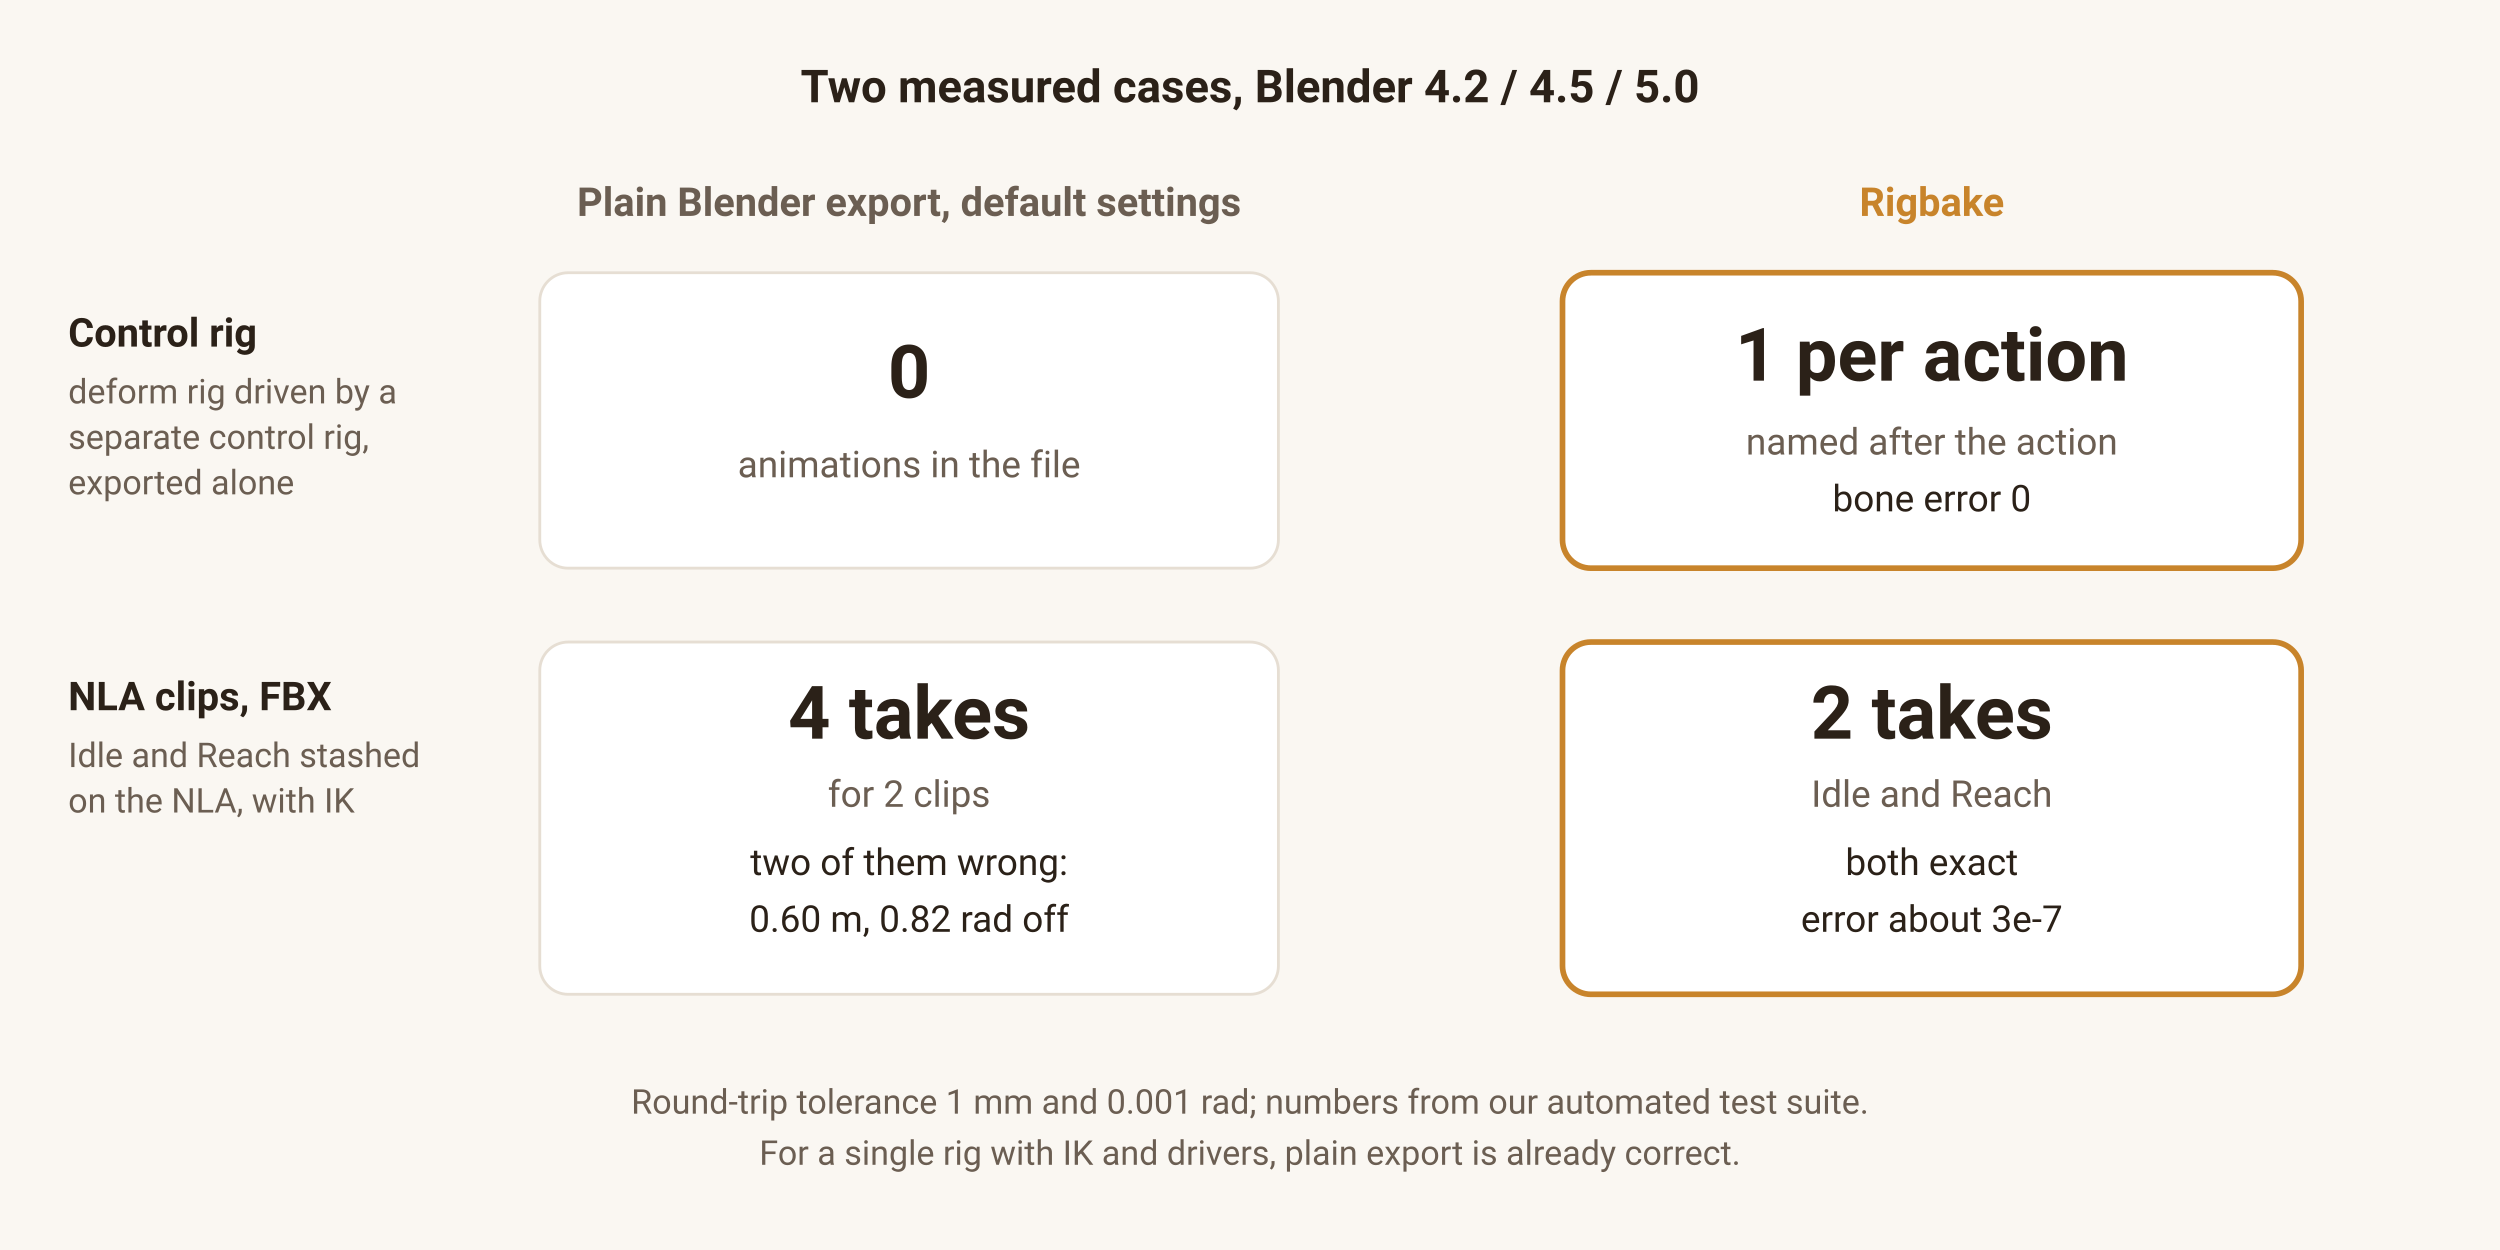
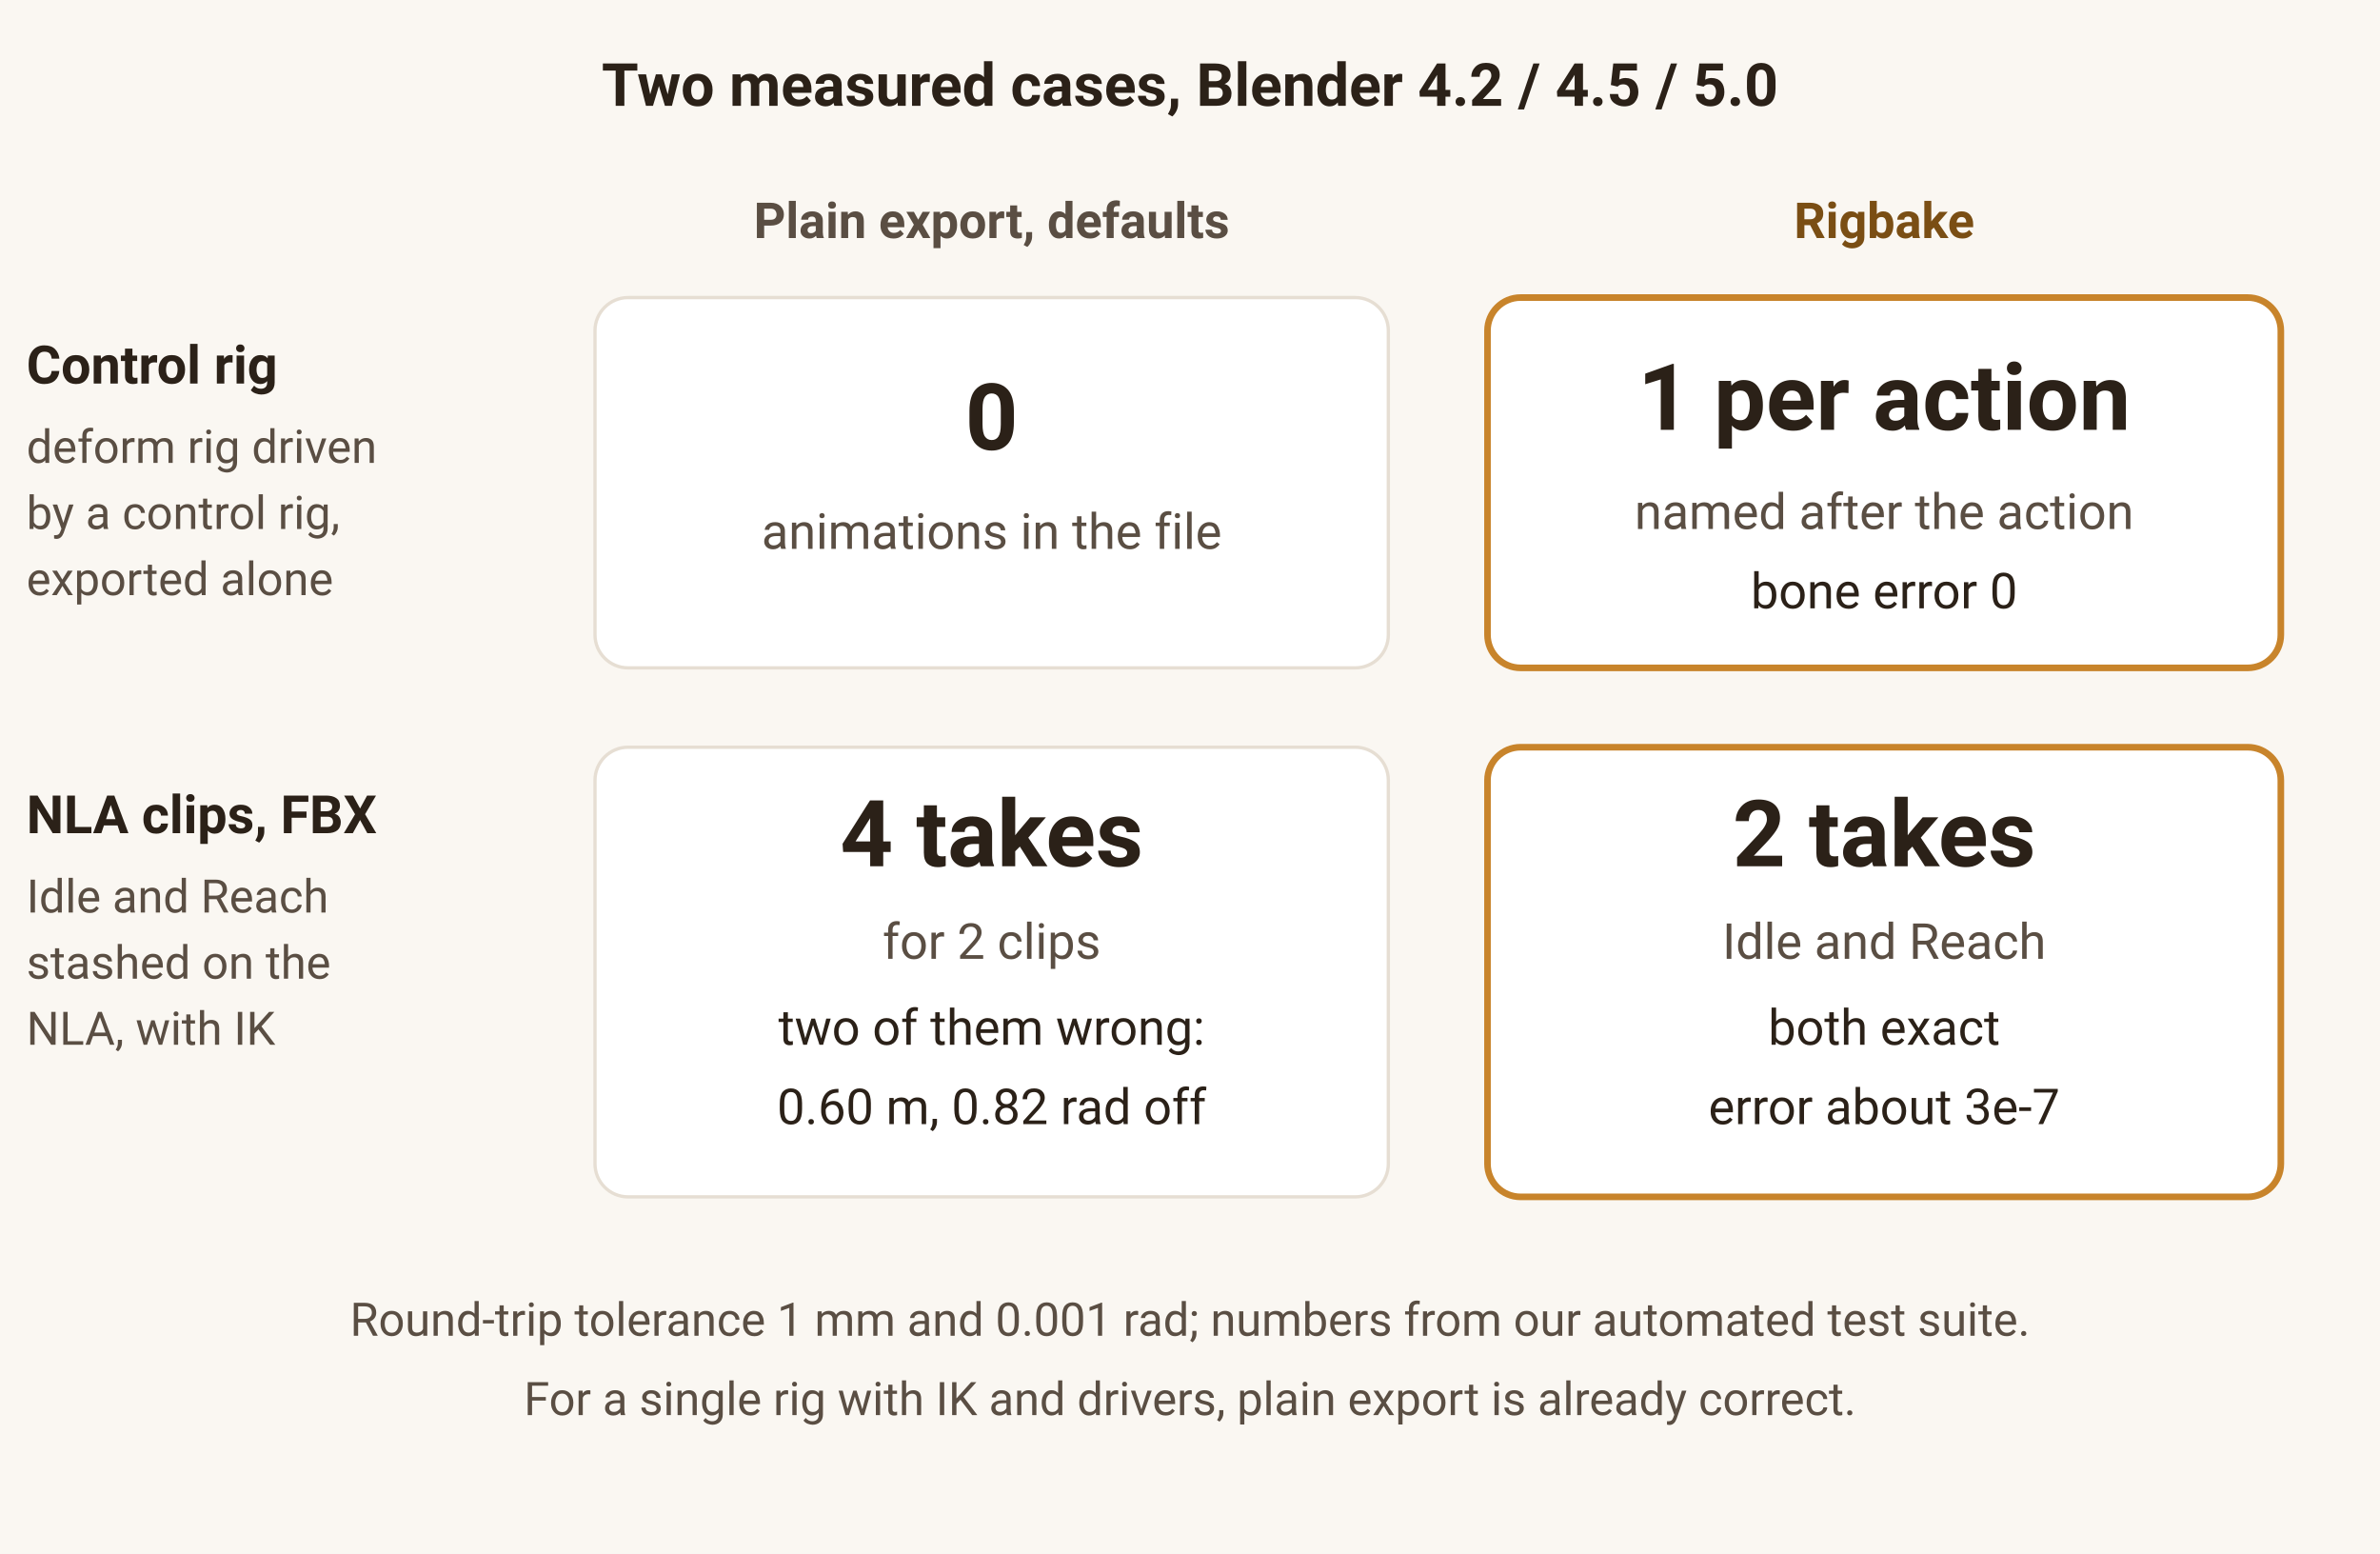
- <svg xmlns="http://www.w3.org/2000/svg" viewBox="0 0 880 440" width="880" height="440" font-family="system-ui, -apple-system, Segoe UI, Roboto, sans-serif">
-   <rect width="880" height="440" fill="#FAF7F2" />
-   <text x="440" y="36" text-anchor="middle" font-size="16" font-weight="600" fill="#2B2118">Two measured cases, Blender 4.2 / 4.5 / 5.0</text>
-   <text x="320" y="76" text-anchor="middle" font-size="14" font-weight="600" fill="#6B5E52">Plain Blender export, default settings</text>
-   <text x="680" y="76" text-anchor="middle" font-size="14" font-weight="600" fill="#C8842B">Rigbake</text>
-   <text x="24" y="122" font-size="14" font-weight="600" fill="#2B2118">Control rig</text>
-   <text x="24" y="142" font-size="12" fill="#6B5E52">deform rig driven by a</text>
-   <text x="24" y="158" font-size="12" fill="#6B5E52">separate control rig,</text>
-   <text x="24" y="174" font-size="12" fill="#6B5E52">exported alone</text>
-   <rect x="190" y="96" width="260" height="104" rx="10" fill="#FFFFFF" stroke="#E6DED3" />
-   <text x="320" y="140" text-anchor="middle" font-size="26" font-weight="700" fill="#2B2118">0</text>
-   <text x="320" y="168" text-anchor="middle" font-size="13" fill="#6B5E52">animations in the file</text>
-   <rect x="550" y="96" width="260" height="104" rx="10" fill="#FFFFFF" stroke="#C8842B" stroke-width="2" />
-   <text x="680" y="134" text-anchor="middle" font-size="26" font-weight="700" fill="#2B2118">1 per action</text>
-   <text x="680" y="160" text-anchor="middle" font-size="13" fill="#6B5E52">named after the action</text>
-   <text x="680" y="180" text-anchor="middle" font-size="13" fill="#2B2118">bone error 0</text>
-   <text x="24" y="250" font-size="14" font-weight="600" fill="#2B2118">NLA clips, FBX</text>
-   <text x="24" y="270" font-size="12" fill="#6B5E52">Idle and Reach stashed</text>
-   <text x="24" y="286" font-size="12" fill="#6B5E52">on the NLA, with IK</text>
-   <rect x="190" y="226" width="260" height="124" rx="10" fill="#FFFFFF" stroke="#E6DED3" />
-   <text x="320" y="260" text-anchor="middle" font-size="26" font-weight="700" fill="#2B2118">4 takes</text>
-   <text x="320" y="284" text-anchor="middle" font-size="13" fill="#6B5E52">for 2 clips</text>
-   <text x="320" y="308" text-anchor="middle" font-size="13" fill="#2B2118">two of them wrong:</text>
-   <text x="320" y="328" text-anchor="middle" font-size="13" fill="#2B2118">0.60 m, 0.82 rad off</text>
-   <rect x="550" y="226" width="260" height="124" rx="10" fill="#FFFFFF" stroke="#C8842B" stroke-width="2" />
-   <text x="680" y="260" text-anchor="middle" font-size="26" font-weight="700" fill="#2B2118">2 takes</text>
-   <text x="680" y="284" text-anchor="middle" font-size="13" fill="#6B5E52">Idle and Reach</text>
-   <text x="680" y="308" text-anchor="middle" font-size="13" fill="#2B2118">both exact</text>
-   <text x="680" y="328" text-anchor="middle" font-size="13" fill="#2B2118">error about 3e-7</text>
-   <text x="440" y="392" text-anchor="middle" font-size="12" fill="#6B5E52">Round-trip tolerance 1 mm and 0.001 rad; numbers from our automated test suite.</text>
-   <text x="440" y="410" text-anchor="middle" font-size="12" fill="#6B5E52">For a single rig with IK and drivers, plain export is already correct.</text>
+ <svg xmlns="http://www.w3.org/2000/svg" viewBox="0 0 720 470" width="720" height="470" font-family="system-ui, -apple-system, Segoe UI, Roboto, sans-serif">
+   <rect width="720" height="470" fill="#FAF7F2" />
+   <text x="360" y="32" text-anchor="middle" font-size="18" font-weight="600" fill="#2B2118">Two measured cases, Blender 4.2 / 4.5 / 5.0</text>
+   <text x="300" y="72" text-anchor="middle" font-size="15" font-weight="600" fill="#5A4E43">Plain export, defaults</text>
+   <text x="570" y="72" text-anchor="middle" font-size="15" font-weight="600" fill="#7A4E14">Rigbake</text>
+   <text x="8" y="116" font-size="16" font-weight="600" fill="#2B2118">Control rig</text>
+   <text x="8" y="140" font-size="14" fill="#5A4E43">deform rig driven</text>
+   <text x="8" y="160" font-size="14" fill="#5A4E43">by a control rig,</text>
+   <text x="8" y="180" font-size="14" fill="#5A4E43">exported alone</text>
+   <rect x="180" y="90" width="240" height="112" rx="10" fill="#FFFFFF" stroke="#E6DED3" />
+   <text x="300" y="136" text-anchor="middle" font-size="28" font-weight="700" fill="#2B2118">0</text>
+   <text x="300" y="166" text-anchor="middle" font-size="15" fill="#5A4E43">animations in the file</text>
+   <rect x="450" y="90" width="240" height="112" rx="10" fill="#FFFFFF" stroke="#C8842B" stroke-width="2" />
+   <text x="570" y="130" text-anchor="middle" font-size="28" font-weight="700" fill="#2B2118">1 per action</text>
+   <text x="570" y="160" text-anchor="middle" font-size="15" fill="#5A4E43">named after the action</text>
+   <text x="570" y="184" text-anchor="middle" font-size="15" fill="#2B2118">bone error 0</text>
+   <text x="8" y="252" font-size="16" font-weight="600" fill="#2B2118">NLA clips, FBX</text>
+   <text x="8" y="276" font-size="14" fill="#5A4E43">Idle and Reach</text>
+   <text x="8" y="296" font-size="14" fill="#5A4E43">stashed on the</text>
+   <text x="8" y="316" font-size="14" fill="#5A4E43">NLA, with IK</text>
+   <rect x="180" y="226" width="240" height="136" rx="10" fill="#FFFFFF" stroke="#E6DED3" />
+   <text x="300" y="262" text-anchor="middle" font-size="28" font-weight="700" fill="#2B2118">4 takes</text>
+   <text x="300" y="290" text-anchor="middle" font-size="15" fill="#5A4E43">for 2 clips</text>
+   <text x="300" y="316" text-anchor="middle" font-size="15" fill="#2B2118">two of them wrong:</text>
+   <text x="300" y="340" text-anchor="middle" font-size="15" fill="#2B2118">0.60 m, 0.82 rad off</text>
+   <rect x="450" y="226" width="240" height="136" rx="10" fill="#FFFFFF" stroke="#C8842B" stroke-width="2" />
+   <text x="570" y="262" text-anchor="middle" font-size="28" font-weight="700" fill="#2B2118">2 takes</text>
+   <text x="570" y="290" text-anchor="middle" font-size="15" fill="#5A4E43">Idle and Reach</text>
+   <text x="570" y="316" text-anchor="middle" font-size="15" fill="#2B2118">both exact</text>
+   <text x="570" y="340" text-anchor="middle" font-size="15" fill="#2B2118">error about 3e-7</text>
+   <text x="360" y="404" text-anchor="middle" font-size="14" fill="#5A4E43">Round-trip tolerance 1 mm and 0.001 rad; numbers from our automated test suite.</text>
+   <text x="360" y="428" text-anchor="middle" font-size="14" fill="#5A4E43">For a single rig with IK and drivers, plain export is already correct.</text>
</svg>
